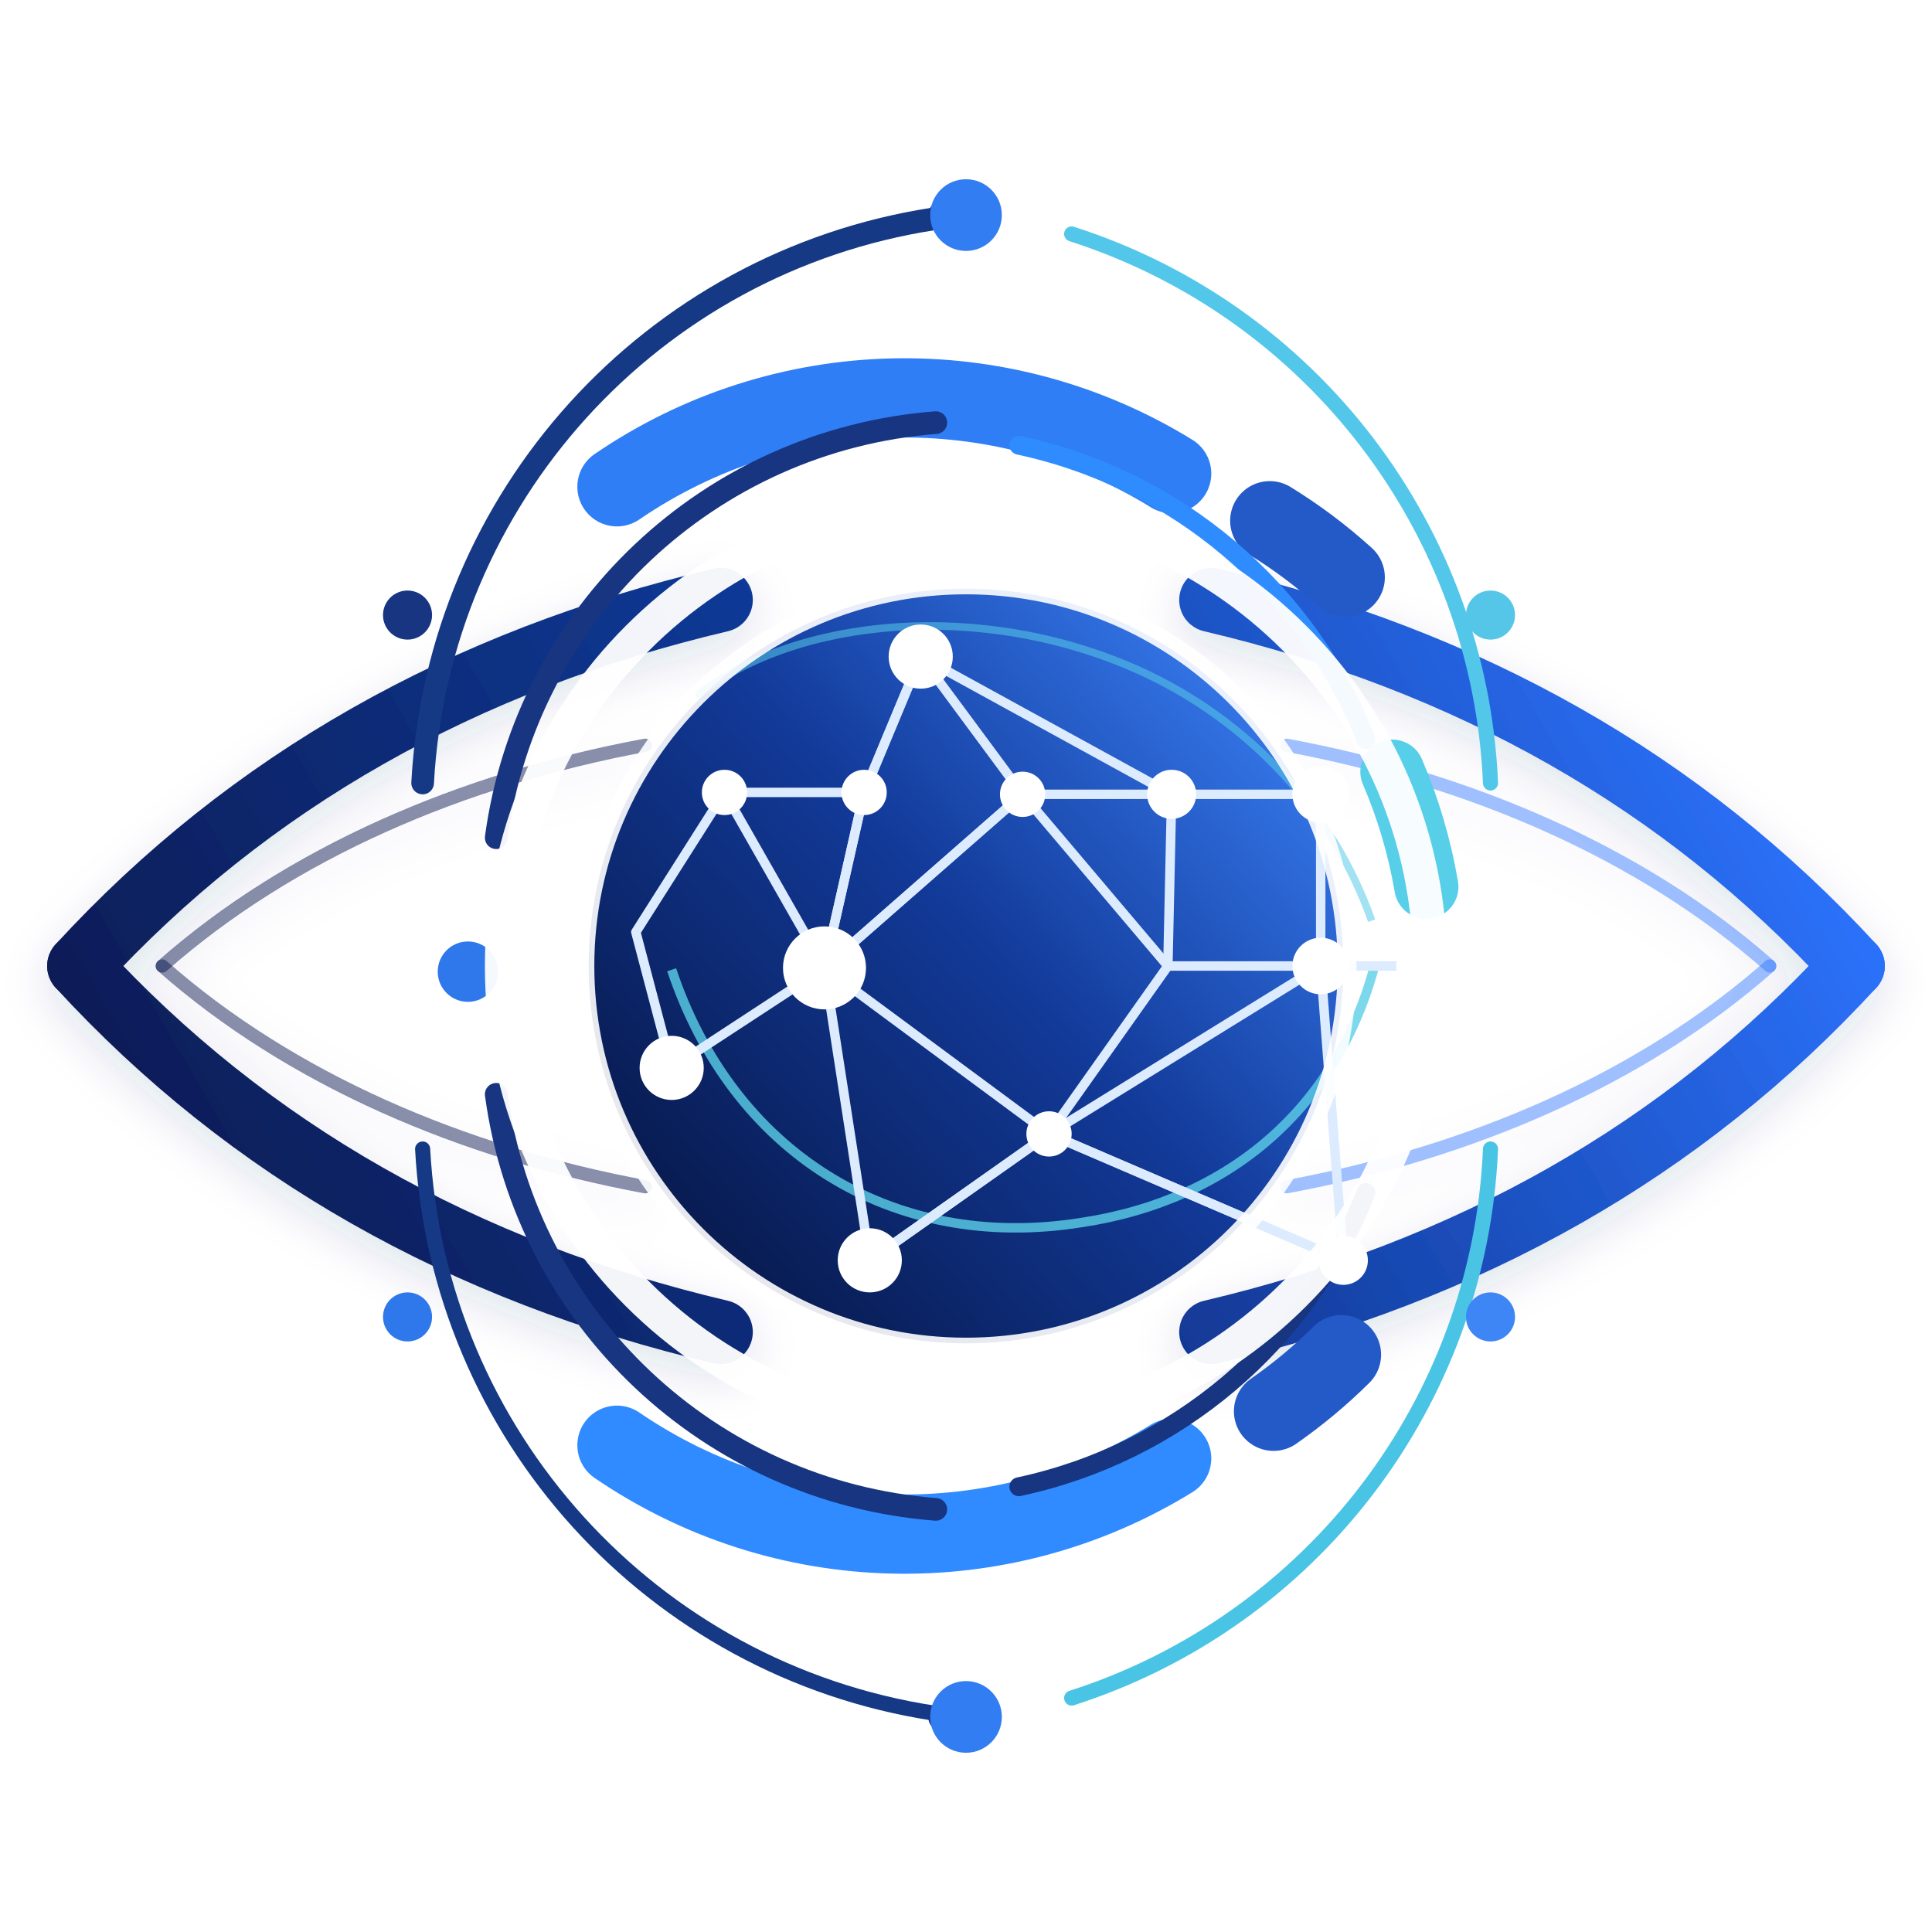
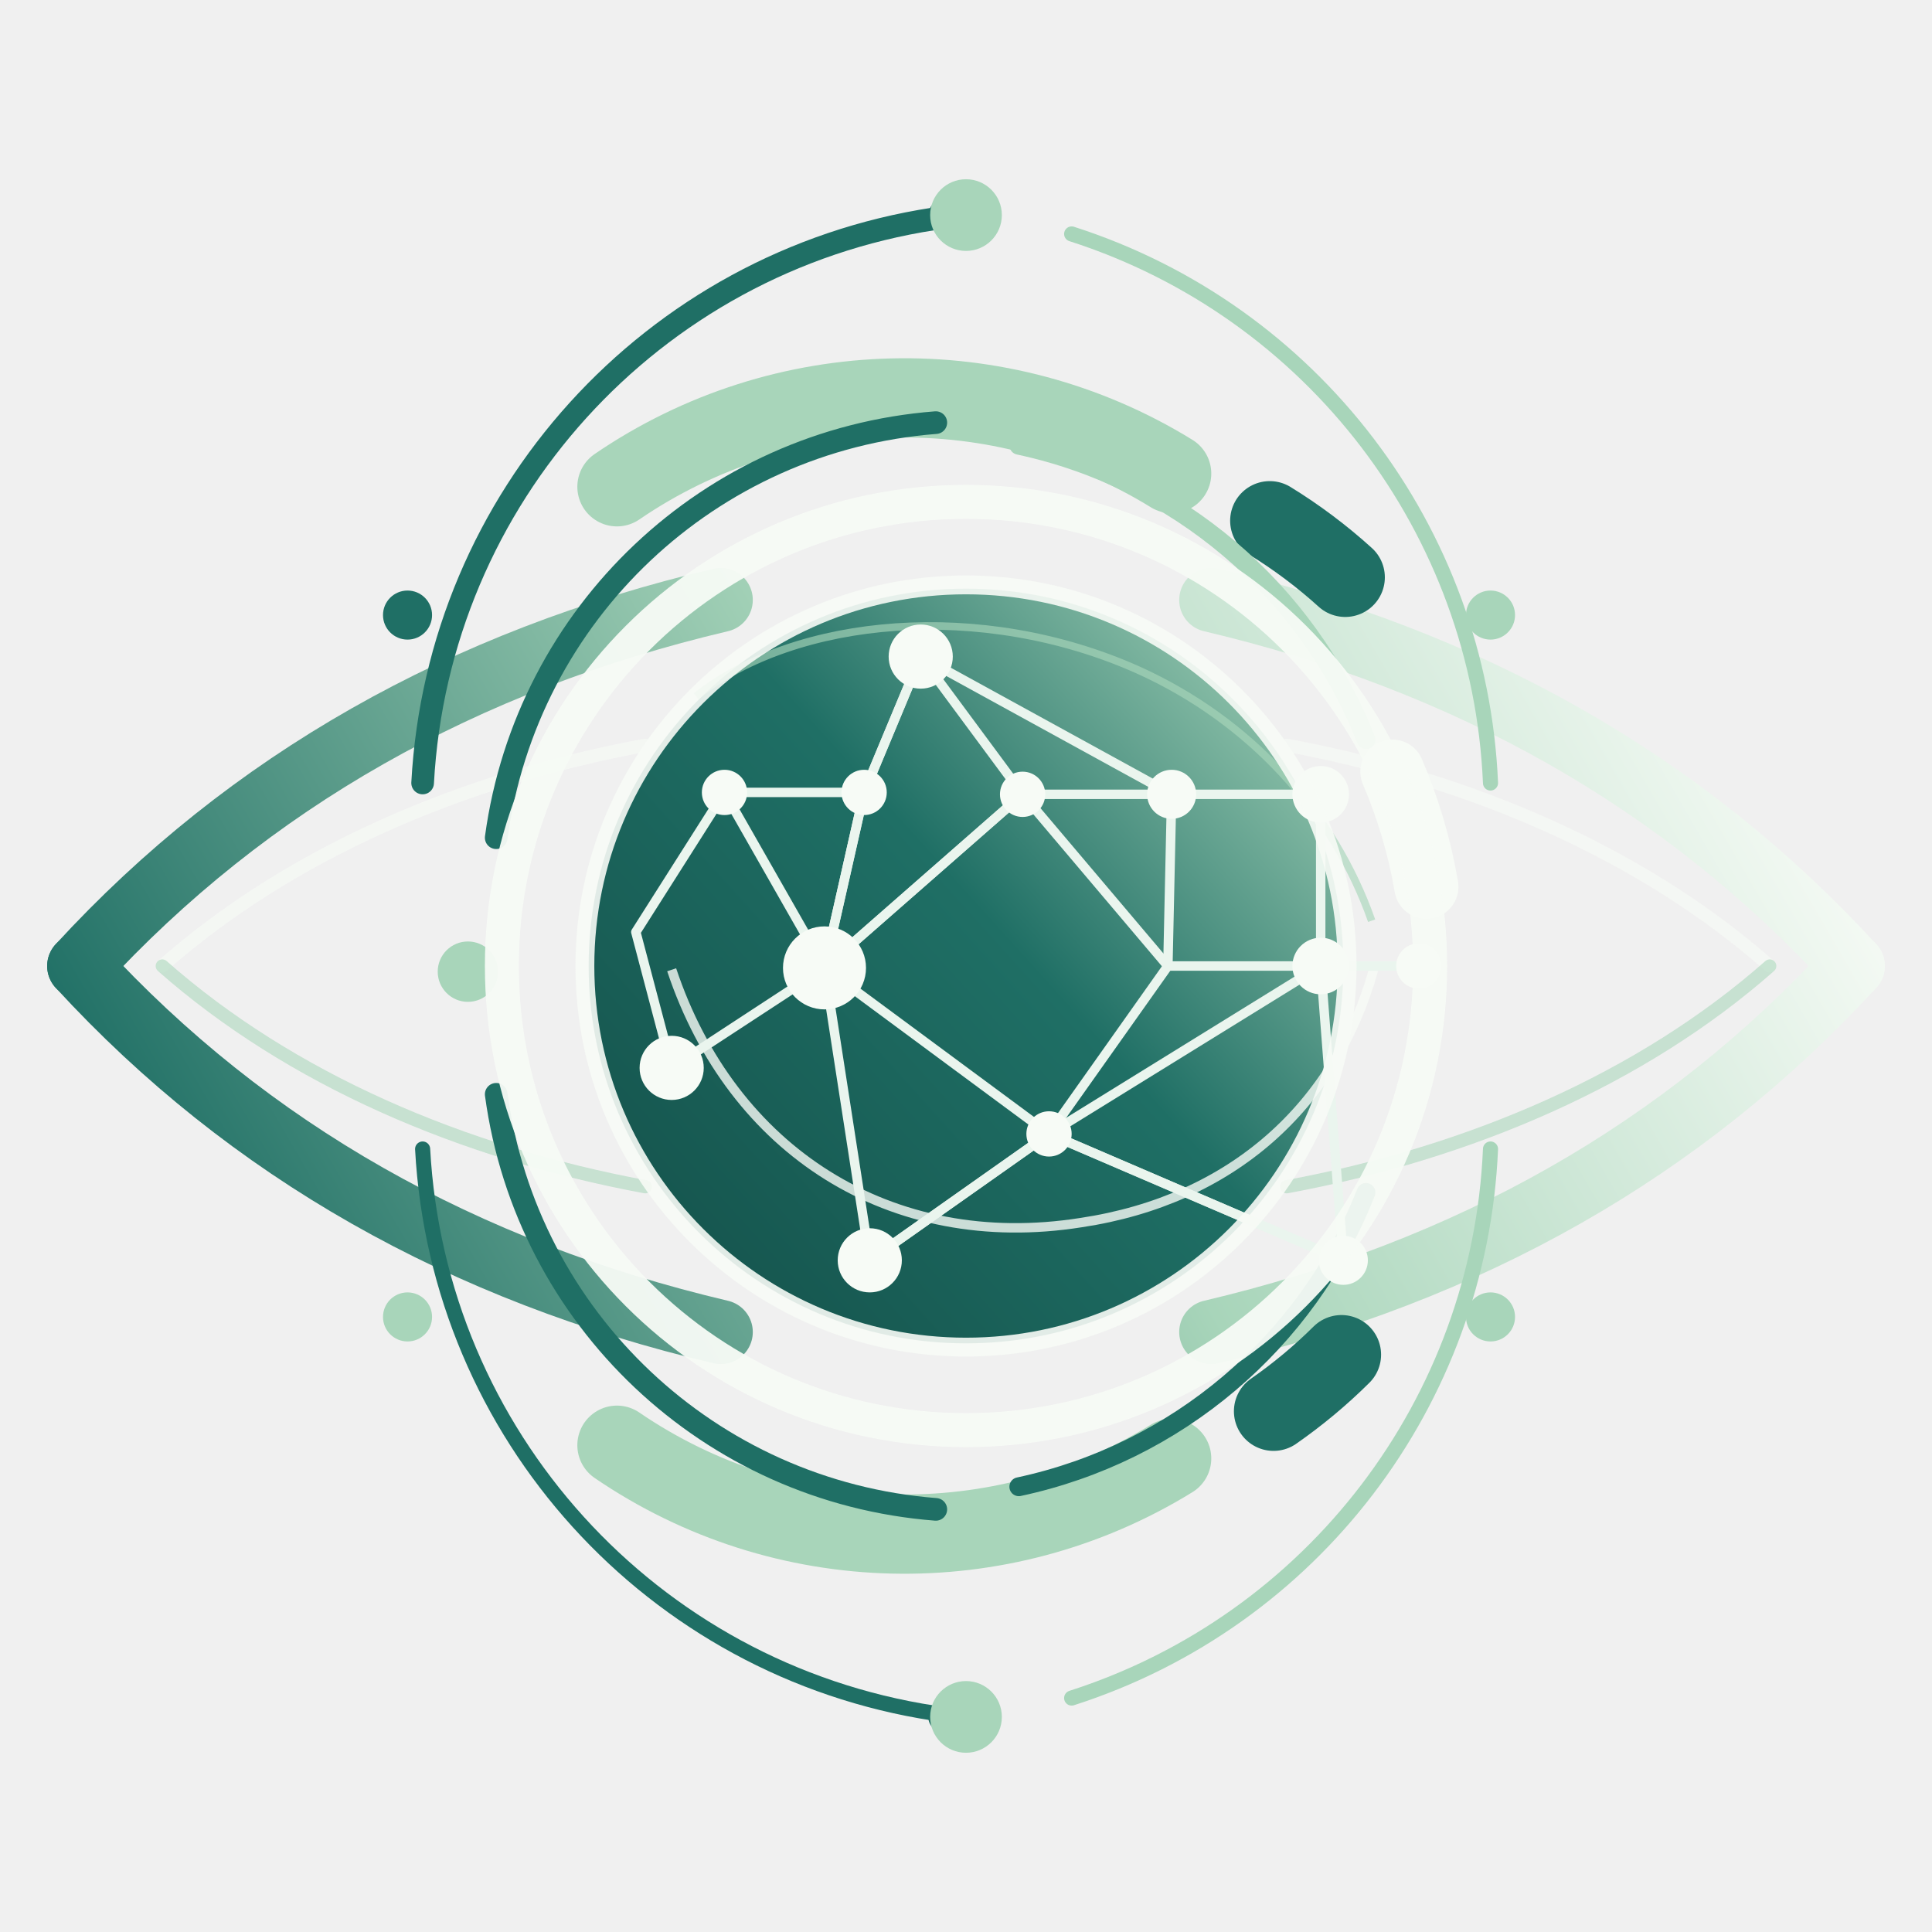
<svg xmlns="http://www.w3.org/2000/svg" viewBox="0 0 1024 1024" role="img" aria-labelledby="title desc">
  <defs>
    <linearGradient id="navyGradient" x1="130" y1="720" x2="890" y2="280" gradientUnits="userSpaceOnUse">
-       <stop offset="0" stop-color="#071C55" />
-       <stop offset="0.52" stop-color="#123B9A" />
-       <stop offset="1" stop-color="#2D74FF" />
+       <stop offset="0" stop-color="#1F6F65" />
+       <stop offset="0.52" stop-color="#A8D5BA" />
+       <stop offset="1" stop-color="#F7FBF6" />
    </linearGradient>
    <linearGradient id="coreGradient" x1="335" y1="660" x2="700" y2="330" gradientUnits="userSpaceOnUse">
-       <stop offset="0" stop-color="#071747" />
-       <stop offset="0.5" stop-color="#123A99" />
-       <stop offset="1" stop-color="#3E87FF" />
+       <stop offset="0" stop-color="#15544D" />
+       <stop offset="0.52" stop-color="#1F6F65" />
+       <stop offset="1" stop-color="#A8D5BA" />
    </linearGradient>
    <linearGradient id="ringGradient" x1="240" y1="220" x2="790" y2="800" gradientUnits="userSpaceOnUse">
-       <stop offset="0" stop-color="#173580" />
-       <stop offset="0.45" stop-color="#2F7EF6" />
-       <stop offset="1" stop-color="#59D0E9" />
+       <stop offset="0" stop-color="#1F6F65" />
+       <stop offset="0.5" stop-color="#A8D5BA" />
+       <stop offset="1" stop-color="#F7FBF6" />
    </linearGradient>
-     <filter id="softShadow" x="-20%" y="-20%" width="140%" height="140%">
-       <feDropShadow dx="0" dy="8" stdDeviation="12" flood-color="#0B2F75" flood-opacity="0.13" />
-     </filter>
  </defs>
-   <rect width="1024" height="1024" fill="#FFFFFF" />
-   <g id="thin-eye-contour" filter="url(#softShadow)" fill="none" stroke-linecap="round">
+   <g id="thin-eye-contour" fill="none" stroke-linecap="round">
    <path d="M42 512 C132 414 246 350 382 318" stroke="url(#navyGradient)" stroke-width="34" />
    <path d="M42 512 C132 610 246 674 382 706" stroke="url(#navyGradient)" stroke-width="34" />
    <path d="M982 512 C892 414 778 350 642 318" stroke="url(#navyGradient)" stroke-width="34" />
    <path d="M982 512 C892 610 778 674 642 706" stroke="url(#navyGradient)" stroke-width="34" />
-     <path d="M86 512 C154 452 245 413 342 395" stroke="#071C55" stroke-width="7" opacity="0.5" />
-     <path d="M86 512 C154 572 245 611 342 629" stroke="#071C55" stroke-width="7" opacity="0.5" />
-     <path d="M938 512 C870 452 779 413 682 395" stroke="#2D74FF" stroke-width="7" opacity="0.45" />
-     <path d="M938 512 C870 572 779 611 682 629" stroke="#2D74FF" stroke-width="7" opacity="0.45" />
+     <path d="M86 512 C154 452 245 413 342 395" stroke="#F7FBF6" stroke-width="7" opacity="0.62" />
+     <path d="M86 512 C154 572 245 611 342 629" stroke="#A8D5BA" stroke-width="7" opacity="0.58" />
+     <path d="M938 512 C870 452 779 413 682 395" stroke="#F7FBF6" stroke-width="7" opacity="0.58" />
+     <path d="M938 512 C870 572 779 611 682 629" stroke="#A8D5BA" stroke-width="7" opacity="0.58" />
  </g>
  <g id="outer-orbit-rings" fill="none" stroke-linecap="round">
-     <path d="M224 415 A320 320 0 0 1 495 116" stroke="#153985" stroke-width="12" />
-     <path d="M568 124 A320 320 0 0 1 790 415" stroke="#53C7E9" stroke-width="8" />
-     <path d="M790 609 A320 320 0 0 1 568 900" stroke="#4AC4E4" stroke-width="8" />
-     <path d="M495 908 A320 320 0 0 1 224 609" stroke="#153985" stroke-width="8" />
-     <circle cx="216" cy="326" r="13" fill="#173580" />
-     <circle cx="500" cy="114" r="8" fill="#173580" />
-     <circle cx="790" cy="326" r="13" fill="#55C6E8" />
-     <circle cx="790" cy="698" r="13" fill="#3E85F5" />
-     <circle cx="500" cy="910" r="8" fill="#173580" />
-     <circle cx="216" cy="698" r="13" fill="#2E78EC" />
+     <path d="M224 415 A320 320 0 0 1 495 116" stroke="#1F6F65" stroke-width="12" />
+     <path d="M568 124 A320 320 0 0 1 790 415" stroke="#A8D5BA" stroke-width="8" />
+     <path d="M790 609 A320 320 0 0 1 568 900" stroke="#A8D5BA" stroke-width="8" />
+     <path d="M495 908 A320 320 0 0 1 224 609" stroke="#1F6F65" stroke-width="8" />
+     <circle cx="216" cy="326" r="13" fill="#1F6F65" />
+     <circle cx="500" cy="114" r="8" fill="#1F6F65" />
+     <circle cx="790" cy="326" r="13" fill="#A8D5BA" />
+     <circle cx="790" cy="698" r="13" fill="#A8D5BA" />
+     <circle cx="500" cy="910" r="8" fill="#1F6F65" />
+     <circle cx="216" cy="698" r="13" fill="#A8D5BA" />
  </g>
  <g id="segmented-technology-rings" fill="none" stroke-linecap="round">
-     <path d="M327 258 A270 270 0 0 1 621 251" stroke="#2F7EF6" stroke-width="42" />
-     <path d="M673 276 A270 270 0 0 1 713 306" stroke="#2459C8" stroke-width="42" />
-     <path d="M738 409 A270 270 0 0 1 756 470" stroke="#57CFE8" stroke-width="34" />
-     <path d="M711 718 A270 270 0 0 1 675 748" stroke="#2459C8" stroke-width="42" />
-     <path d="M621 773 A270 270 0 0 1 327 766" stroke="#2F8BFF" stroke-width="42" />
-     <path d="M263 444 A255 255 0 0 1 496 224" stroke="#173580" stroke-width="12" />
-     <path d="M540 236 A255 255 0 0 1 724 392" stroke="#2E8CFF" stroke-width="10" />
-     <path d="M724 632 A255 255 0 0 1 540 788" stroke="#173580" stroke-width="10" />
-     <path d="M496 800 A255 255 0 0 1 263 580" stroke="#173580" stroke-width="12" />
-     <circle cx="512" cy="114" r="19" fill="#327DF2" />
-     <circle cx="512" cy="910" r="19" fill="#327DF2" />
-     <circle cx="248" cy="515" r="16" fill="#2E78EC" />
+     <path d="M327 258 A270 270 0 0 1 621 251" stroke="#A8D5BA" stroke-width="42" />
+     <path d="M673 276 A270 270 0 0 1 713 306" stroke="#1F6F65" stroke-width="42" />
+     <path d="M738 409 A270 270 0 0 1 756 470" stroke="#F7FBF6" stroke-width="34" />
+     <path d="M711 718 A270 270 0 0 1 675 748" stroke="#1F6F65" stroke-width="42" />
+     <path d="M621 773 A270 270 0 0 1 327 766" stroke="#A8D5BA" stroke-width="42" />
+     <path d="M263 444 A255 255 0 0 1 496 224" stroke="#1F6F65" stroke-width="12" />
+     <path d="M540 236 A255 255 0 0 1 724 392" stroke="#A8D5BA" stroke-width="10" />
+     <path d="M724 632 A255 255 0 0 1 540 788" stroke="#1F6F65" stroke-width="10" />
+     <path d="M496 800 A255 255 0 0 1 263 580" stroke="#1F6F65" stroke-width="12" />
+     <circle cx="512" cy="114" r="19" fill="#A8D5BA" />
+     <circle cx="512" cy="910" r="19" fill="#A8D5BA" />
+     <circle cx="248" cy="515" r="16" fill="#A8D5BA" />
  </g>
  <g id="central-core">
    <circle cx="512" cy="512" r="200" fill="url(#coreGradient)" />
-     <path d="M356 514 C388 610 472 664 573 648 C653 636 708 586 728 514" fill="none" stroke="#5BD0E7" stroke-width="5" opacity="0.8" />
-     <path d="M369 369 C422 327 520 318 603 355 C663 382 707 431 727 488" fill="none" stroke="#55CBE8" stroke-width="4" opacity="0.55" />
+     <path d="M356 514 C388 610 472 664 573 648 C653 636 708 586 728 514" fill="none" stroke="#F7FBF6" stroke-width="5" opacity="0.8" />
+     <path d="M369 369 C422 327 520 318 603 355 C663 382 707 431 727 488" fill="none" stroke="#A8D5BA" stroke-width="4" opacity="0.65" />
  </g>
-   <g id="neural-network" stroke="#DDEBFF" stroke-width="5" stroke-linecap="round" stroke-linejoin="round">
+   <g id="neural-network" stroke="#EAF5EE" stroke-width="5" stroke-linecap="round" stroke-linejoin="round">
    <path d="M384 420 L458 420 L488 348 L542 421 L621 421 L619 512 L556 601 L461 668 L437 513 L384 420Z" fill="none" />
    <path d="M458 420 L437 513 L542 421 L619 512 L719 512" fill="none" />
    <path d="M488 348 L621 421 L700 421 L700 512 L712 668 L556 601" fill="none" />
    <path d="M356 566 L437 513 L556 601 L712 668" fill="none" />
    <path d="M384 420 L337 494 L356 566" fill="none" />
    <path d="M488 348 L458 420 L437 513 L542 421" fill="none" />
    <path d="M461 668 L556 601 L700 512 L752 512" fill="none" />
  </g>
-   <g id="network-nodes" fill="#FFFFFF">
+   <g id="network-nodes" fill="#F7FBF6">
    <circle cx="488" cy="348" r="17" />
    <circle cx="384" cy="420" r="12" />
    <circle cx="458" cy="420" r="12" />
    <circle cx="542" cy="421" r="12" />
    <circle cx="621" cy="421" r="13" />
    <circle cx="700" cy="421" r="15" />
    <circle cx="437" cy="513" r="22" />
    <circle cx="700" cy="512" r="15" />
    <circle cx="752" cy="512" r="12" />
    <circle cx="356" cy="566" r="17" />
    <circle cx="556" cy="601" r="12" />
    <circle cx="712" cy="668" r="13" />
    <circle cx="461" cy="668" r="17" />
  </g>
  <g id="inner-highlight" fill="none">
-     <circle cx="512" cy="512" r="202" stroke="#FFFFFF" stroke-width="10" opacity="0.9" />
-     <circle cx="512" cy="512" r="246" stroke="#FFFFFF" stroke-width="18" opacity="0.95" />
+     <circle cx="512" cy="512" r="202" stroke="#F7FBF6" stroke-width="10" opacity="0.9" />
+     <circle cx="512" cy="512" r="246" stroke="#F7FBF6" stroke-width="18" opacity="0.95" />
  </g>
</svg>
